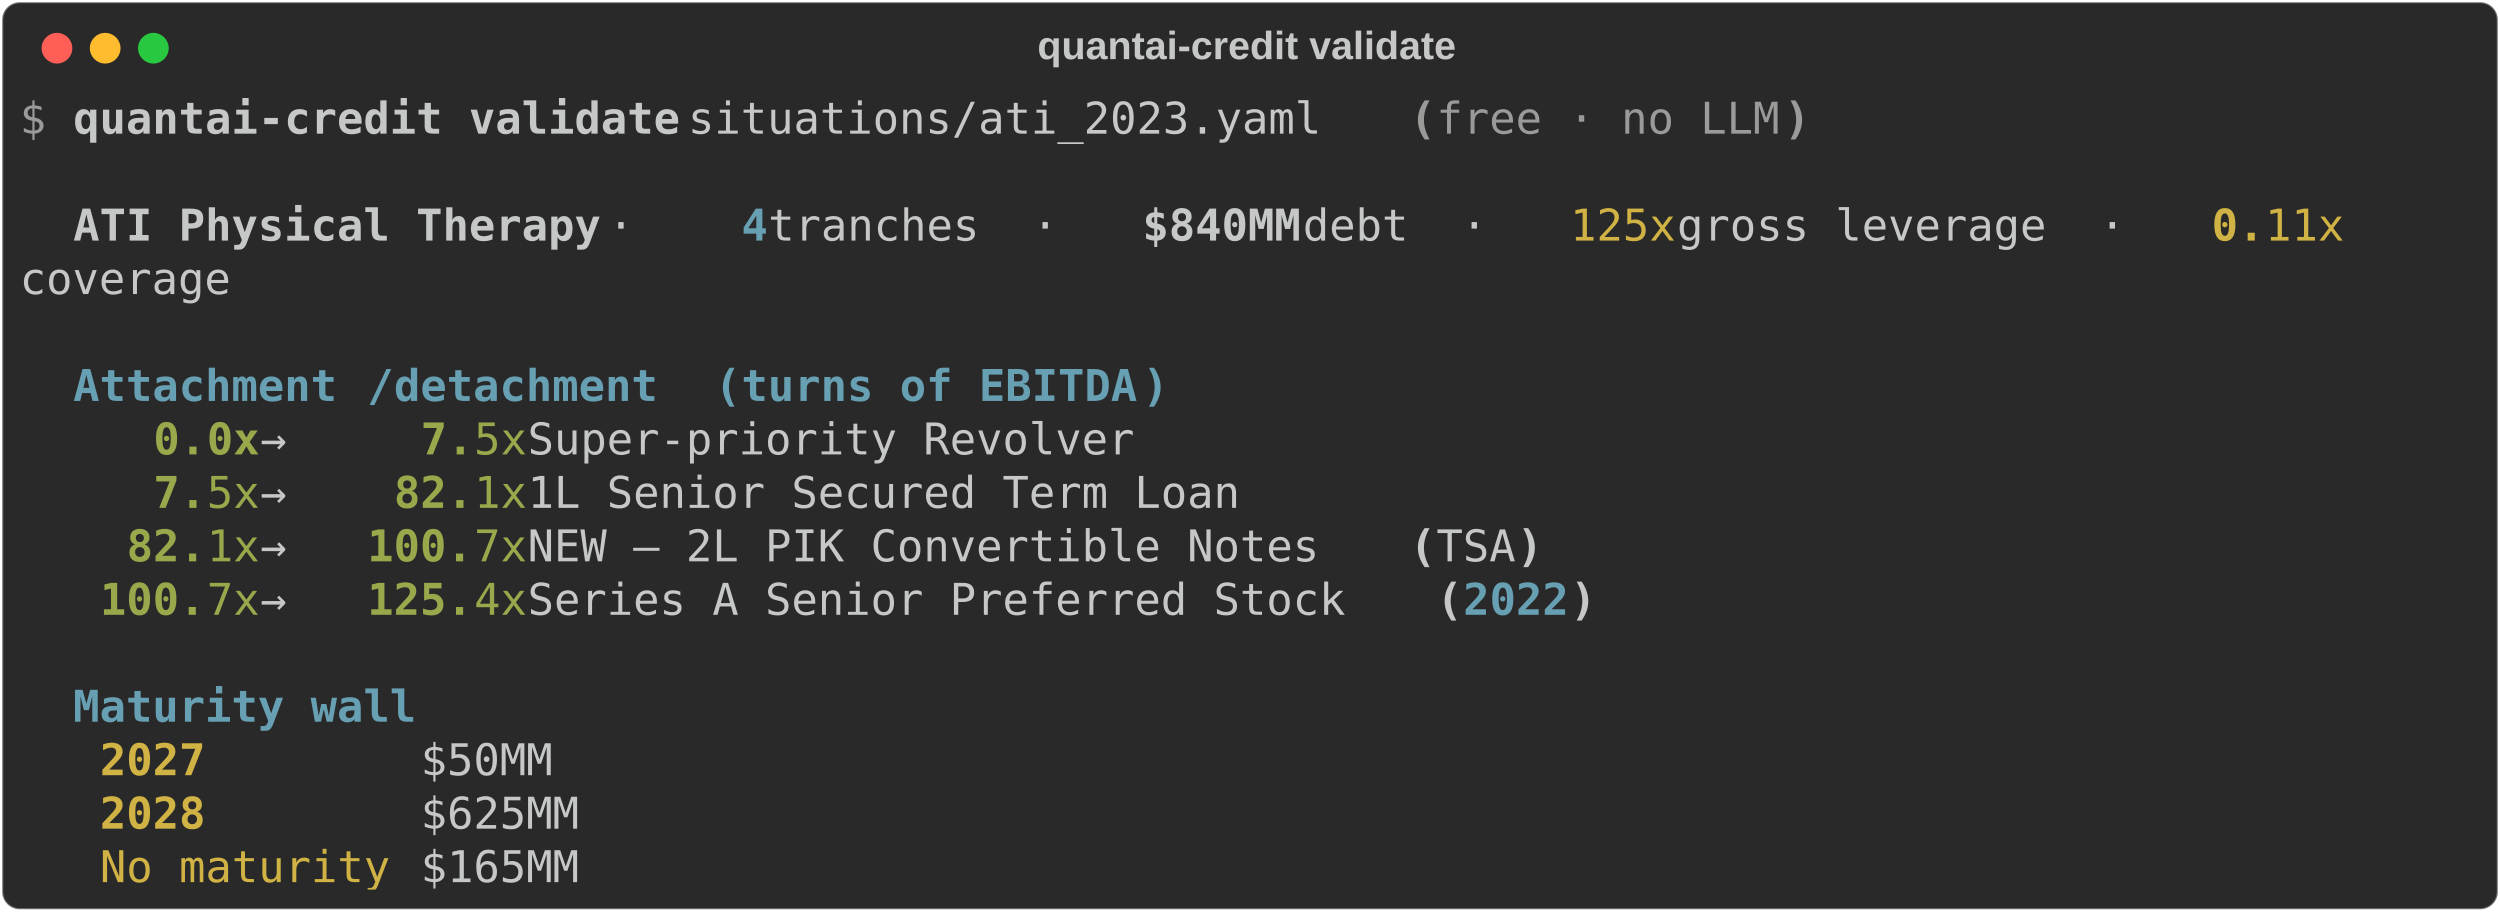
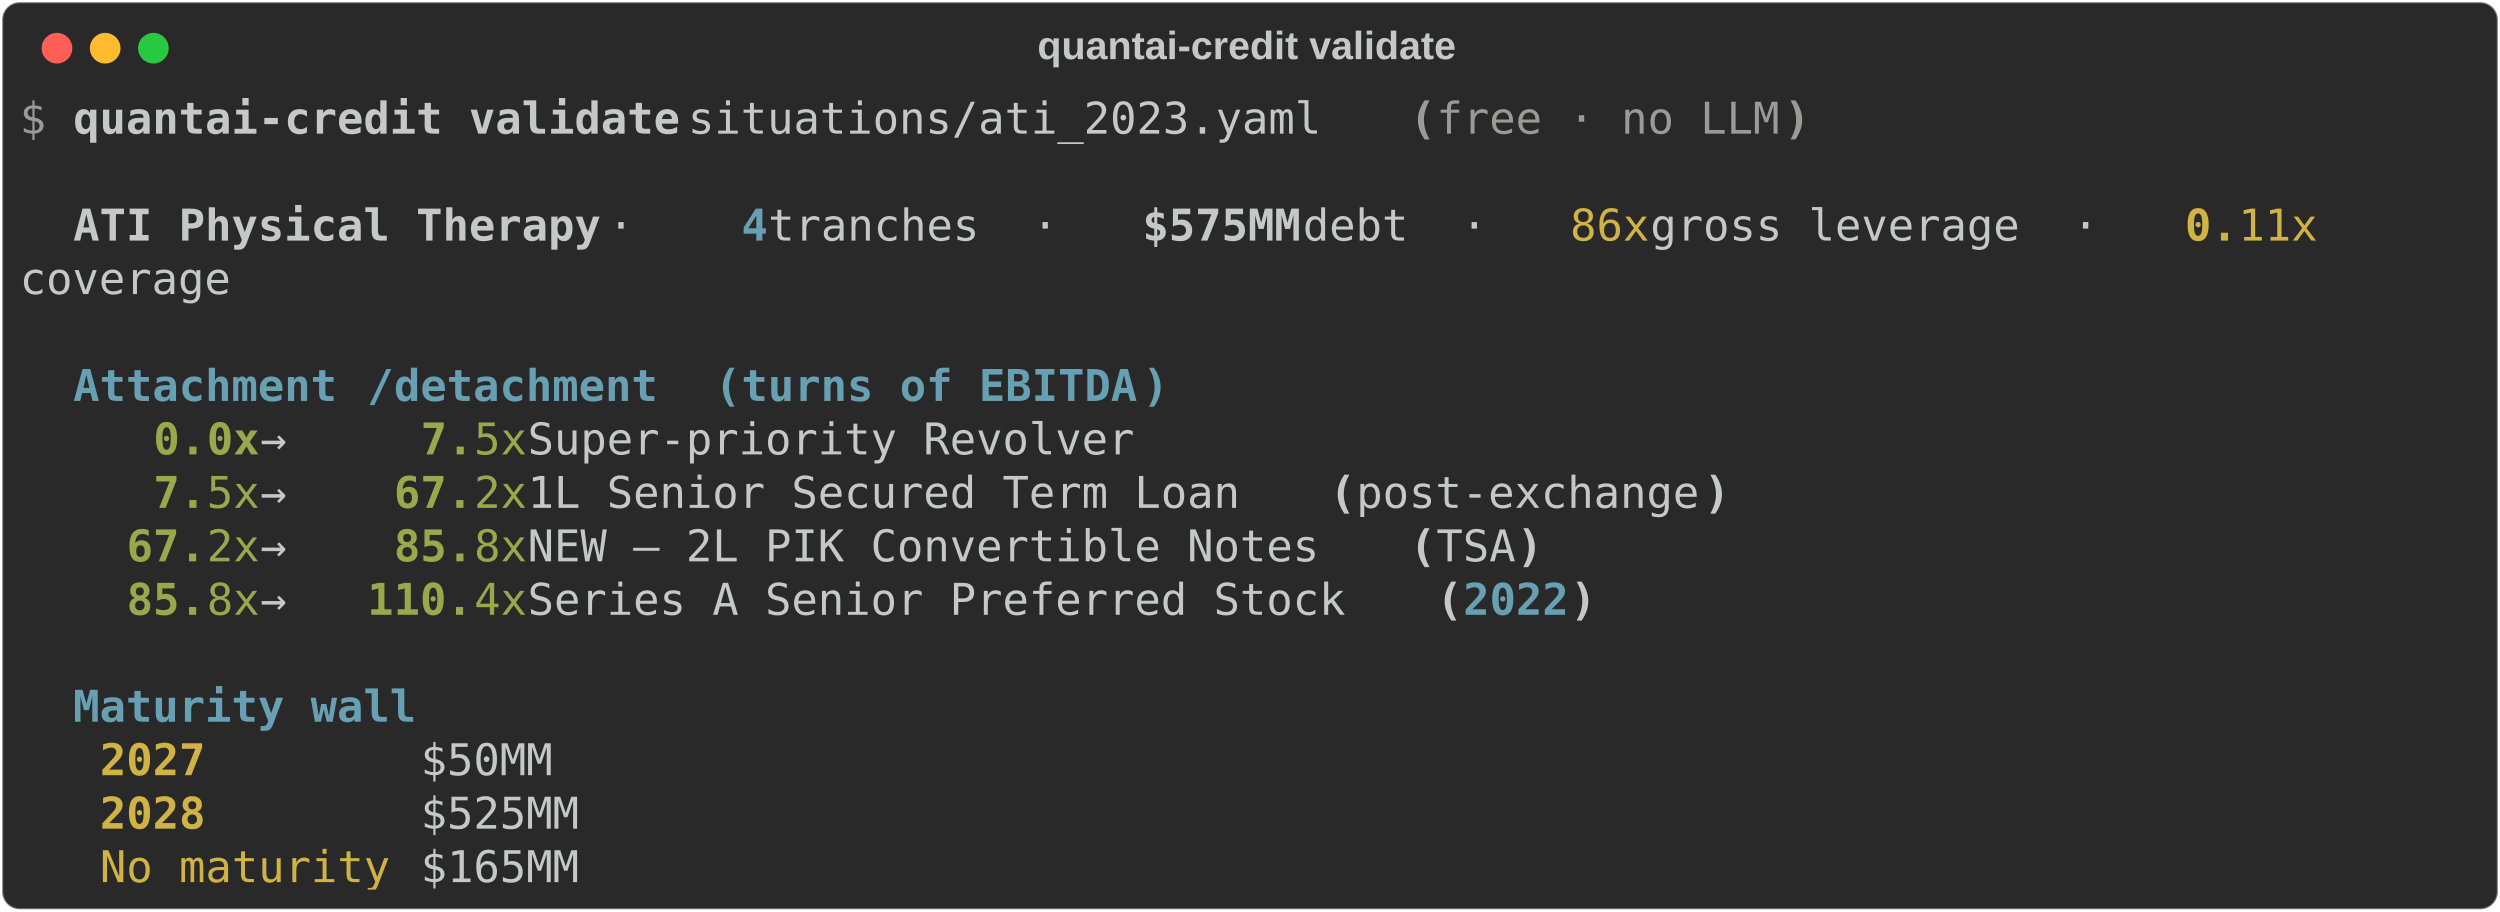
<svg xmlns="http://www.w3.org/2000/svg" class="rich-terminal" viewBox="0 0 1141 416.0">
  <style>

    @font-face {
        font-family: "Fira Code";
        src: local("FiraCode-Regular"),
                url("https://cdnjs.cloudflare.com/ajax/libs/firacode/6.2.0/woff2/FiraCode-Regular.woff2") format("woff2"),
                url("https://cdnjs.cloudflare.com/ajax/libs/firacode/6.2.0/woff/FiraCode-Regular.woff") format("woff");
        font-style: normal;
        font-weight: 400;
    }
    @font-face {
        font-family: "Fira Code";
        src: local("FiraCode-Bold"),
                url("https://cdnjs.cloudflare.com/ajax/libs/firacode/6.2.0/woff2/FiraCode-Bold.woff2") format("woff2"),
                url("https://cdnjs.cloudflare.com/ajax/libs/firacode/6.2.0/woff/FiraCode-Bold.woff") format("woff");
        font-style: bold;
        font-weight: 700;
    }

-     .terminal-2895410954-matrix {
+     .terminal-2368515262-matrix {
        font-family: Fira Code, monospace;
        font-size: 20px;
        line-height: 24.4px;
        font-variant-east-asian: full-width;
    }

-     .terminal-2895410954-title {
+     .terminal-2368515262-title {
        font-size: 18px;
        font-weight: bold;
        font-family: arial;
    }

-     .terminal-2895410954-r1 { fill: #9a9b99 }
- .terminal-2895410954-r2 { fill: #c5c8c6 }
- .terminal-2895410954-r3 { fill: #c5c8c6;font-weight: bold }
- .terminal-2895410954-r4 { fill: #9a9b99;font-weight: bold }
- .terminal-2895410954-r5 { fill: #68a0b3;font-weight: bold }
- .terminal-2895410954-r6 { fill: #d0b344 }
- .terminal-2895410954-r7 { fill: #d0b344;font-weight: bold }
- .terminal-2895410954-r8 { fill: #98a84b }
- .terminal-2895410954-r9 { fill: #98a84b;font-weight: bold }
+     .terminal-2368515262-r1 { fill: #9a9b99 }
+ .terminal-2368515262-r2 { fill: #c5c8c6 }
+ .terminal-2368515262-r3 { fill: #c5c8c6;font-weight: bold }
+ .terminal-2368515262-r4 { fill: #9a9b99;font-weight: bold }
+ .terminal-2368515262-r5 { fill: #68a0b3;font-weight: bold }
+ .terminal-2368515262-r6 { fill: #d0b344 }
+ .terminal-2368515262-r7 { fill: #d0b344;font-weight: bold }
+ .terminal-2368515262-r8 { fill: #98a84b }
+ .terminal-2368515262-r9 { fill: #98a84b;font-weight: bold }
    </style>
  <defs>
-     <clipPath id="terminal-2895410954-clip-terminal">
+     <clipPath id="terminal-2368515262-clip-terminal">
      <rect x="0" y="0" width="1121.4" height="365.0" />
    </clipPath>
-     <clipPath id="terminal-2895410954-line-0">
+     <clipPath id="terminal-2368515262-line-0">
      <rect x="0" y="1.5" width="1122.4" height="24.65" />
    </clipPath>
-     <clipPath id="terminal-2895410954-line-1">
+     <clipPath id="terminal-2368515262-line-1">
      <rect x="0" y="25.9" width="1122.4" height="24.65" />
    </clipPath>
-     <clipPath id="terminal-2895410954-line-2">
+     <clipPath id="terminal-2368515262-line-2">
      <rect x="0" y="50.3" width="1122.4" height="24.65" />
    </clipPath>
-     <clipPath id="terminal-2895410954-line-3">
+     <clipPath id="terminal-2368515262-line-3">
      <rect x="0" y="74.7" width="1122.4" height="24.65" />
    </clipPath>
-     <clipPath id="terminal-2895410954-line-4">
+     <clipPath id="terminal-2368515262-line-4">
      <rect x="0" y="99.1" width="1122.4" height="24.65" />
    </clipPath>
-     <clipPath id="terminal-2895410954-line-5">
+     <clipPath id="terminal-2368515262-line-5">
      <rect x="0" y="123.5" width="1122.4" height="24.65" />
    </clipPath>
-     <clipPath id="terminal-2895410954-line-6">
+     <clipPath id="terminal-2368515262-line-6">
      <rect x="0" y="147.9" width="1122.4" height="24.65" />
    </clipPath>
-     <clipPath id="terminal-2895410954-line-7">
+     <clipPath id="terminal-2368515262-line-7">
      <rect x="0" y="172.3" width="1122.4" height="24.65" />
    </clipPath>
-     <clipPath id="terminal-2895410954-line-8">
+     <clipPath id="terminal-2368515262-line-8">
      <rect x="0" y="196.7" width="1122.4" height="24.65" />
    </clipPath>
-     <clipPath id="terminal-2895410954-line-9">
+     <clipPath id="terminal-2368515262-line-9">
      <rect x="0" y="221.1" width="1122.4" height="24.65" />
    </clipPath>
-     <clipPath id="terminal-2895410954-line-10">
+     <clipPath id="terminal-2368515262-line-10">
      <rect x="0" y="245.5" width="1122.4" height="24.65" />
    </clipPath>
-     <clipPath id="terminal-2895410954-line-11">
+     <clipPath id="terminal-2368515262-line-11">
      <rect x="0" y="269.9" width="1122.4" height="24.65" />
    </clipPath>
-     <clipPath id="terminal-2895410954-line-12">
+     <clipPath id="terminal-2368515262-line-12">
      <rect x="0" y="294.3" width="1122.4" height="24.65" />
    </clipPath>
-     <clipPath id="terminal-2895410954-line-13">
+     <clipPath id="terminal-2368515262-line-13">
      <rect x="0" y="318.7" width="1122.4" height="24.65" />
    </clipPath>
  </defs>
  <rect fill="#292929" stroke="rgba(255,255,255,0.35)" stroke-width="1" x="1" y="1" width="1139" height="414" rx="8" />
-   <text class="terminal-2895410954-title" fill="#c5c8c6" text-anchor="middle" x="569" y="27">quantai-credit validate</text>
+   <text class="terminal-2368515262-title" fill="#c5c8c6" text-anchor="middle" x="569" y="27">quantai-credit validate</text>
  <g transform="translate(26,22)">
    <circle cx="0" cy="0" r="7" fill="#ff5f57" />
    <circle cx="22" cy="0" r="7" fill="#febc2e" />
    <circle cx="44" cy="0" r="7" fill="#28c840" />
  </g>
-   <g transform="translate(9, 41)" clip-path="url(#terminal-2895410954-clip-terminal)">
-     <g class="terminal-2895410954-matrix">
-       <text class="terminal-2895410954-r1" x="0" y="20" textLength="12.2" clip-path="url(#terminal-2895410954-line-0)">$</text>
-       <text class="terminal-2895410954-r3" x="24.4" y="20" textLength="280.6" clip-path="url(#terminal-2895410954-line-0)">quantai-credit validate</text>
-       <text class="terminal-2895410954-r2" x="305" y="20" textLength="329.4" clip-path="url(#terminal-2895410954-line-0)"> situations/ati_2023.yaml  </text>
-       <text class="terminal-2895410954-r4" x="634.4" y="20" textLength="12.2" clip-path="url(#terminal-2895410954-line-0)">(</text>
-       <text class="terminal-2895410954-r1" x="646.6" y="20" textLength="158.6" clip-path="url(#terminal-2895410954-line-0)">free · no LLM</text>
-       <text class="terminal-2895410954-r4" x="805.2" y="20" textLength="12.2" clip-path="url(#terminal-2895410954-line-0)">)</text>
-       <text class="terminal-2895410954-r2" x="1122.4" y="20" textLength="12.2" clip-path="url(#terminal-2895410954-line-0)">
+   <g transform="translate(9, 41)" clip-path="url(#terminal-2368515262-clip-terminal)">
+     <g class="terminal-2368515262-matrix">
+       <text class="terminal-2368515262-r1" x="0" y="20" textLength="12.2" clip-path="url(#terminal-2368515262-line-0)">$</text>
+       <text class="terminal-2368515262-r3" x="24.4" y="20" textLength="280.6" clip-path="url(#terminal-2368515262-line-0)">quantai-credit validate</text>
+       <text class="terminal-2368515262-r2" x="305" y="20" textLength="329.4" clip-path="url(#terminal-2368515262-line-0)"> situations/ati_2023.yaml  </text>
+       <text class="terminal-2368515262-r4" x="634.4" y="20" textLength="12.2" clip-path="url(#terminal-2368515262-line-0)">(</text>
+       <text class="terminal-2368515262-r1" x="646.6" y="20" textLength="158.6" clip-path="url(#terminal-2368515262-line-0)">free · no LLM</text>
+       <text class="terminal-2368515262-r4" x="805.2" y="20" textLength="12.2" clip-path="url(#terminal-2368515262-line-0)">)</text>
+       <text class="terminal-2368515262-r2" x="1122.4" y="20" textLength="12.2" clip-path="url(#terminal-2368515262-line-0)">
</text>
-       <text class="terminal-2895410954-r2" x="1122.4" y="44.4" textLength="12.2" clip-path="url(#terminal-2895410954-line-1)">
+       <text class="terminal-2368515262-r2" x="1122.4" y="44.4" textLength="12.2" clip-path="url(#terminal-2368515262-line-1)">
</text>
-       <text class="terminal-2895410954-r3" x="24.4" y="68.8" textLength="244" clip-path="url(#terminal-2895410954-line-2)">ATI Physical Therapy</text>
-       <text class="terminal-2895410954-r2" x="268.4" y="68.8" textLength="61" clip-path="url(#terminal-2895410954-line-2)">  ·  </text>
-       <text class="terminal-2895410954-r5" x="329.4" y="68.8" textLength="12.2" clip-path="url(#terminal-2895410954-line-2)">4</text>
-       <text class="terminal-2895410954-r2" x="341.6" y="68.8" textLength="170.8" clip-path="url(#terminal-2895410954-line-2)"> tranches  ·  </text>
-       <text class="terminal-2895410954-r3" x="512.4" y="68.8" textLength="73.2" clip-path="url(#terminal-2895410954-line-2)">$840MM</text>
-       <text class="terminal-2895410954-r2" x="585.6" y="68.8" textLength="122" clip-path="url(#terminal-2895410954-line-2)"> debt  ·  </text>
-       <text class="terminal-2895410954-r6" x="707.6" y="68.8" textLength="48.8" clip-path="url(#terminal-2895410954-line-2)">125x</text>
-       <text class="terminal-2895410954-r2" x="756.4" y="68.8" textLength="244" clip-path="url(#terminal-2895410954-line-2)"> gross leverage  ·  </text>
-       <text class="terminal-2895410954-r7" x="1000.4" y="68.8" textLength="24.4" clip-path="url(#terminal-2895410954-line-2)">0.</text>
-       <text class="terminal-2895410954-r6" x="1024.8" y="68.8" textLength="36.6" clip-path="url(#terminal-2895410954-line-2)">11x</text>
-       <text class="terminal-2895410954-r2" x="1122.4" y="68.8" textLength="12.2" clip-path="url(#terminal-2895410954-line-2)">
+       <text class="terminal-2368515262-r3" x="24.4" y="68.8" textLength="244" clip-path="url(#terminal-2368515262-line-2)">ATI Physical Therapy</text>
+       <text class="terminal-2368515262-r2" x="268.4" y="68.8" textLength="61" clip-path="url(#terminal-2368515262-line-2)">  ·  </text>
+       <text class="terminal-2368515262-r5" x="329.4" y="68.8" textLength="12.2" clip-path="url(#terminal-2368515262-line-2)">4</text>
+       <text class="terminal-2368515262-r2" x="341.6" y="68.8" textLength="170.8" clip-path="url(#terminal-2368515262-line-2)"> tranches  ·  </text>
+       <text class="terminal-2368515262-r3" x="512.4" y="68.8" textLength="73.2" clip-path="url(#terminal-2368515262-line-2)">$575MM</text>
+       <text class="terminal-2368515262-r2" x="585.6" y="68.8" textLength="122" clip-path="url(#terminal-2368515262-line-2)"> debt  ·  </text>
+       <text class="terminal-2368515262-r6" x="707.6" y="68.8" textLength="36.6" clip-path="url(#terminal-2368515262-line-2)">86x</text>
+       <text class="terminal-2368515262-r2" x="744.2" y="68.8" textLength="244" clip-path="url(#terminal-2368515262-line-2)"> gross leverage  ·  </text>
+       <text class="terminal-2368515262-r7" x="988.2" y="68.8" textLength="24.4" clip-path="url(#terminal-2368515262-line-2)">0.</text>
+       <text class="terminal-2368515262-r6" x="1012.6" y="68.8" textLength="36.6" clip-path="url(#terminal-2368515262-line-2)">11x</text>
+       <text class="terminal-2368515262-r2" x="1122.4" y="68.8" textLength="12.2" clip-path="url(#terminal-2368515262-line-2)">
</text>
-       <text class="terminal-2895410954-r2" x="0" y="93.2" textLength="97.6" clip-path="url(#terminal-2895410954-line-3)">coverage</text>
-       <text class="terminal-2895410954-r2" x="1122.4" y="93.2" textLength="12.2" clip-path="url(#terminal-2895410954-line-3)">
+       <text class="terminal-2368515262-r2" x="0" y="93.2" textLength="97.6" clip-path="url(#terminal-2368515262-line-3)">coverage</text>
+       <text class="terminal-2368515262-r2" x="1122.4" y="93.2" textLength="12.2" clip-path="url(#terminal-2368515262-line-3)">
</text>
-       <text class="terminal-2895410954-r2" x="1122.4" y="117.6" textLength="12.2" clip-path="url(#terminal-2895410954-line-4)">
+       <text class="terminal-2368515262-r2" x="1122.4" y="117.6" textLength="12.2" clip-path="url(#terminal-2368515262-line-4)">
</text>
-       <text class="terminal-2895410954-r5" x="24.4" y="142" textLength="134.2" clip-path="url(#terminal-2895410954-line-5)">Attachment </text>
-       <text class="terminal-2895410954-r5" x="158.6" y="142" textLength="12.2" clip-path="url(#terminal-2895410954-line-5)">/</text>
-       <text class="terminal-2895410954-r5" x="170.8" y="142" textLength="146.4" clip-path="url(#terminal-2895410954-line-5)"> detachment </text>
-       <text class="terminal-2895410954-r5" x="317.2" y="142" textLength="12.2" clip-path="url(#terminal-2895410954-line-5)">(</text>
-       <text class="terminal-2895410954-r5" x="329.4" y="142" textLength="183" clip-path="url(#terminal-2895410954-line-5)">turns of EBITDA</text>
-       <text class="terminal-2895410954-r5" x="512.4" y="142" textLength="12.2" clip-path="url(#terminal-2895410954-line-5)">)</text>
-       <text class="terminal-2895410954-r2" x="1122.4" y="142" textLength="12.2" clip-path="url(#terminal-2895410954-line-5)">
+       <text class="terminal-2368515262-r5" x="24.4" y="142" textLength="134.2" clip-path="url(#terminal-2368515262-line-5)">Attachment </text>
+       <text class="terminal-2368515262-r5" x="158.6" y="142" textLength="12.2" clip-path="url(#terminal-2368515262-line-5)">/</text>
+       <text class="terminal-2368515262-r5" x="170.8" y="142" textLength="146.4" clip-path="url(#terminal-2368515262-line-5)"> detachment </text>
+       <text class="terminal-2368515262-r5" x="317.2" y="142" textLength="12.2" clip-path="url(#terminal-2368515262-line-5)">(</text>
+       <text class="terminal-2368515262-r5" x="329.4" y="142" textLength="183" clip-path="url(#terminal-2368515262-line-5)">turns of EBITDA</text>
+       <text class="terminal-2368515262-r5" x="512.4" y="142" textLength="12.2" clip-path="url(#terminal-2368515262-line-5)">)</text>
+       <text class="terminal-2368515262-r2" x="1122.4" y="142" textLength="12.2" clip-path="url(#terminal-2368515262-line-5)">
</text>
-       <text class="terminal-2895410954-r9" x="61" y="166.4" textLength="24.4" clip-path="url(#terminal-2895410954-line-6)">0.</text>
-       <text class="terminal-2895410954-r9" x="85.4" y="166.4" textLength="24.4" clip-path="url(#terminal-2895410954-line-6)">0x</text>
-       <text class="terminal-2895410954-r2" x="109.8" y="166.4" textLength="36.6" clip-path="url(#terminal-2895410954-line-6)"> → </text>
-       <text class="terminal-2895410954-r9" x="183" y="166.4" textLength="24.4" clip-path="url(#terminal-2895410954-line-6)">7.</text>
-       <text class="terminal-2895410954-r8" x="207.4" y="166.4" textLength="24.4" clip-path="url(#terminal-2895410954-line-6)">5x</text>
-       <text class="terminal-2895410954-r2" x="231.8" y="166.4" textLength="305" clip-path="url(#terminal-2895410954-line-6)">  Super-priority Revolver</text>
-       <text class="terminal-2895410954-r2" x="1122.4" y="166.4" textLength="12.2" clip-path="url(#terminal-2895410954-line-6)">
+       <text class="terminal-2368515262-r9" x="61" y="166.4" textLength="24.4" clip-path="url(#terminal-2368515262-line-6)">0.</text>
+       <text class="terminal-2368515262-r9" x="85.4" y="166.4" textLength="24.4" clip-path="url(#terminal-2368515262-line-6)">0x</text>
+       <text class="terminal-2368515262-r2" x="109.8" y="166.4" textLength="36.6" clip-path="url(#terminal-2368515262-line-6)"> → </text>
+       <text class="terminal-2368515262-r9" x="183" y="166.4" textLength="24.4" clip-path="url(#terminal-2368515262-line-6)">7.</text>
+       <text class="terminal-2368515262-r8" x="207.4" y="166.4" textLength="24.4" clip-path="url(#terminal-2368515262-line-6)">5x</text>
+       <text class="terminal-2368515262-r2" x="231.8" y="166.4" textLength="305" clip-path="url(#terminal-2368515262-line-6)">  Super-priority Revolver</text>
+       <text class="terminal-2368515262-r2" x="1122.4" y="166.4" textLength="12.2" clip-path="url(#terminal-2368515262-line-6)">
</text>
-       <text class="terminal-2895410954-r9" x="61" y="190.8" textLength="24.4" clip-path="url(#terminal-2895410954-line-7)">7.</text>
-       <text class="terminal-2895410954-r8" x="85.4" y="190.8" textLength="24.4" clip-path="url(#terminal-2895410954-line-7)">5x</text>
-       <text class="terminal-2895410954-r2" x="109.8" y="190.8" textLength="36.6" clip-path="url(#terminal-2895410954-line-7)"> → </text>
-       <text class="terminal-2895410954-r9" x="170.8" y="190.8" textLength="36.6" clip-path="url(#terminal-2895410954-line-7)">82.</text>
-       <text class="terminal-2895410954-r8" x="207.4" y="190.8" textLength="24.4" clip-path="url(#terminal-2895410954-line-7)">1x</text>
-       <text class="terminal-2895410954-r2" x="231.8" y="190.8" textLength="353.8" clip-path="url(#terminal-2895410954-line-7)">  1L Senior Secured Term Loan</text>
-       <text class="terminal-2895410954-r2" x="1122.4" y="190.8" textLength="12.2" clip-path="url(#terminal-2895410954-line-7)">
+       <text class="terminal-2368515262-r9" x="61" y="190.8" textLength="24.4" clip-path="url(#terminal-2368515262-line-7)">7.</text>
+       <text class="terminal-2368515262-r8" x="85.4" y="190.8" textLength="24.4" clip-path="url(#terminal-2368515262-line-7)">5x</text>
+       <text class="terminal-2368515262-r2" x="109.8" y="190.8" textLength="36.6" clip-path="url(#terminal-2368515262-line-7)"> → </text>
+       <text class="terminal-2368515262-r9" x="170.8" y="190.8" textLength="36.6" clip-path="url(#terminal-2368515262-line-7)">67.</text>
+       <text class="terminal-2368515262-r8" x="207.4" y="190.8" textLength="24.4" clip-path="url(#terminal-2368515262-line-7)">2x</text>
+       <text class="terminal-2368515262-r2" x="231.8" y="190.8" textLength="366" clip-path="url(#terminal-2368515262-line-7)">  1L Senior Secured Term Loan </text>
+       <text class="terminal-2368515262-r3" x="597.8" y="190.8" textLength="12.2" clip-path="url(#terminal-2368515262-line-7)">(</text>
+       <text class="terminal-2368515262-r2" x="610" y="190.8" textLength="158.6" clip-path="url(#terminal-2368515262-line-7)">post-exchange</text>
+       <text class="terminal-2368515262-r3" x="768.6" y="190.8" textLength="12.2" clip-path="url(#terminal-2368515262-line-7)">)</text>
+       <text class="terminal-2368515262-r2" x="1122.4" y="190.8" textLength="12.2" clip-path="url(#terminal-2368515262-line-7)">
</text>
-       <text class="terminal-2895410954-r9" x="48.8" y="215.2" textLength="36.6" clip-path="url(#terminal-2895410954-line-8)">82.</text>
-       <text class="terminal-2895410954-r8" x="85.4" y="215.2" textLength="24.4" clip-path="url(#terminal-2895410954-line-8)">1x</text>
-       <text class="terminal-2895410954-r2" x="109.8" y="215.2" textLength="36.6" clip-path="url(#terminal-2895410954-line-8)"> → </text>
-       <text class="terminal-2895410954-r9" x="158.6" y="215.2" textLength="48.8" clip-path="url(#terminal-2895410954-line-8)">100.</text>
-       <text class="terminal-2895410954-r8" x="207.4" y="215.2" textLength="24.4" clip-path="url(#terminal-2895410954-line-8)">7x</text>
-       <text class="terminal-2895410954-r2" x="231.8" y="215.2" textLength="402.6" clip-path="url(#terminal-2895410954-line-8)">  NEW — 2L PIK Convertible Notes </text>
-       <text class="terminal-2895410954-r3" x="634.4" y="215.2" textLength="12.2" clip-path="url(#terminal-2895410954-line-8)">(</text>
-       <text class="terminal-2895410954-r2" x="646.6" y="215.2" textLength="36.6" clip-path="url(#terminal-2895410954-line-8)">TSA</text>
-       <text class="terminal-2895410954-r3" x="683.2" y="215.2" textLength="12.2" clip-path="url(#terminal-2895410954-line-8)">)</text>
-       <text class="terminal-2895410954-r2" x="1122.4" y="215.2" textLength="12.2" clip-path="url(#terminal-2895410954-line-8)">
+       <text class="terminal-2368515262-r9" x="48.8" y="215.2" textLength="36.6" clip-path="url(#terminal-2368515262-line-8)">67.</text>
+       <text class="terminal-2368515262-r8" x="85.4" y="215.2" textLength="24.4" clip-path="url(#terminal-2368515262-line-8)">2x</text>
+       <text class="terminal-2368515262-r2" x="109.8" y="215.2" textLength="36.6" clip-path="url(#terminal-2368515262-line-8)"> → </text>
+       <text class="terminal-2368515262-r9" x="170.8" y="215.2" textLength="36.6" clip-path="url(#terminal-2368515262-line-8)">85.</text>
+       <text class="terminal-2368515262-r8" x="207.4" y="215.2" textLength="24.4" clip-path="url(#terminal-2368515262-line-8)">8x</text>
+       <text class="terminal-2368515262-r2" x="231.8" y="215.2" textLength="402.6" clip-path="url(#terminal-2368515262-line-8)">  NEW — 2L PIK Convertible Notes </text>
+       <text class="terminal-2368515262-r3" x="634.4" y="215.2" textLength="12.2" clip-path="url(#terminal-2368515262-line-8)">(</text>
+       <text class="terminal-2368515262-r2" x="646.6" y="215.2" textLength="36.6" clip-path="url(#terminal-2368515262-line-8)">TSA</text>
+       <text class="terminal-2368515262-r3" x="683.2" y="215.2" textLength="12.2" clip-path="url(#terminal-2368515262-line-8)">)</text>
+       <text class="terminal-2368515262-r2" x="1122.4" y="215.2" textLength="12.2" clip-path="url(#terminal-2368515262-line-8)">
</text>
-       <text class="terminal-2895410954-r9" x="36.6" y="239.6" textLength="48.8" clip-path="url(#terminal-2895410954-line-9)">100.</text>
-       <text class="terminal-2895410954-r8" x="85.4" y="239.6" textLength="24.4" clip-path="url(#terminal-2895410954-line-9)">7x</text>
-       <text class="terminal-2895410954-r2" x="109.8" y="239.6" textLength="36.6" clip-path="url(#terminal-2895410954-line-9)"> → </text>
-       <text class="terminal-2895410954-r9" x="158.6" y="239.6" textLength="48.8" clip-path="url(#terminal-2895410954-line-9)">125.</text>
-       <text class="terminal-2895410954-r8" x="207.4" y="239.6" textLength="24.4" clip-path="url(#terminal-2895410954-line-9)">4x</text>
-       <text class="terminal-2895410954-r2" x="231.8" y="239.6" textLength="414.8" clip-path="url(#terminal-2895410954-line-9)">  Series A Senior Preferred Stock </text>
-       <text class="terminal-2895410954-r3" x="646.6" y="239.6" textLength="12.2" clip-path="url(#terminal-2895410954-line-9)">(</text>
-       <text class="terminal-2895410954-r5" x="658.8" y="239.6" textLength="48.8" clip-path="url(#terminal-2895410954-line-9)">2022</text>
-       <text class="terminal-2895410954-r3" x="707.6" y="239.6" textLength="12.2" clip-path="url(#terminal-2895410954-line-9)">)</text>
-       <text class="terminal-2895410954-r2" x="1122.4" y="239.6" textLength="12.2" clip-path="url(#terminal-2895410954-line-9)">
+       <text class="terminal-2368515262-r9" x="48.8" y="239.6" textLength="36.6" clip-path="url(#terminal-2368515262-line-9)">85.</text>
+       <text class="terminal-2368515262-r8" x="85.4" y="239.6" textLength="24.4" clip-path="url(#terminal-2368515262-line-9)">8x</text>
+       <text class="terminal-2368515262-r2" x="109.8" y="239.6" textLength="36.6" clip-path="url(#terminal-2368515262-line-9)"> → </text>
+       <text class="terminal-2368515262-r9" x="158.6" y="239.6" textLength="48.8" clip-path="url(#terminal-2368515262-line-9)">110.</text>
+       <text class="terminal-2368515262-r8" x="207.4" y="239.6" textLength="24.4" clip-path="url(#terminal-2368515262-line-9)">4x</text>
+       <text class="terminal-2368515262-r2" x="231.8" y="239.6" textLength="414.8" clip-path="url(#terminal-2368515262-line-9)">  Series A Senior Preferred Stock </text>
+       <text class="terminal-2368515262-r3" x="646.6" y="239.6" textLength="12.2" clip-path="url(#terminal-2368515262-line-9)">(</text>
+       <text class="terminal-2368515262-r5" x="658.8" y="239.6" textLength="48.8" clip-path="url(#terminal-2368515262-line-9)">2022</text>
+       <text class="terminal-2368515262-r3" x="707.6" y="239.6" textLength="12.2" clip-path="url(#terminal-2368515262-line-9)">)</text>
+       <text class="terminal-2368515262-r2" x="1122.4" y="239.6" textLength="12.2" clip-path="url(#terminal-2368515262-line-9)">
</text>
-       <text class="terminal-2895410954-r2" x="1122.4" y="264" textLength="12.2" clip-path="url(#terminal-2895410954-line-10)">
+       <text class="terminal-2368515262-r2" x="1122.4" y="264" textLength="12.2" clip-path="url(#terminal-2368515262-line-10)">
</text>
-       <text class="terminal-2895410954-r5" x="24.4" y="288.4" textLength="158.6" clip-path="url(#terminal-2895410954-line-11)">Maturity wall</text>
-       <text class="terminal-2895410954-r2" x="1122.4" y="288.4" textLength="12.2" clip-path="url(#terminal-2895410954-line-11)">
+       <text class="terminal-2368515262-r5" x="24.4" y="288.4" textLength="158.6" clip-path="url(#terminal-2368515262-line-11)">Maturity wall</text>
+       <text class="terminal-2368515262-r2" x="1122.4" y="288.4" textLength="12.2" clip-path="url(#terminal-2368515262-line-11)">
</text>
-       <text class="terminal-2895410954-r7" x="36.6" y="312.8" textLength="48.8" clip-path="url(#terminal-2895410954-line-12)">2027</text>
-       <text class="terminal-2895410954-r2" x="183" y="312.8" textLength="73.2" clip-path="url(#terminal-2895410954-line-12)"> $50MM</text>
-       <text class="terminal-2895410954-r2" x="1122.4" y="312.8" textLength="12.2" clip-path="url(#terminal-2895410954-line-12)">
+       <text class="terminal-2368515262-r7" x="36.6" y="312.8" textLength="48.8" clip-path="url(#terminal-2368515262-line-12)">2027</text>
+       <text class="terminal-2368515262-r2" x="183" y="312.8" textLength="73.2" clip-path="url(#terminal-2368515262-line-12)"> $50MM</text>
+       <text class="terminal-2368515262-r2" x="1122.4" y="312.8" textLength="12.2" clip-path="url(#terminal-2368515262-line-12)">
</text>
-       <text class="terminal-2895410954-r7" x="36.6" y="337.2" textLength="48.8" clip-path="url(#terminal-2895410954-line-13)">2028</text>
-       <text class="terminal-2895410954-r2" x="183" y="337.2" textLength="85.4" clip-path="url(#terminal-2895410954-line-13)"> $625MM</text>
-       <text class="terminal-2895410954-r2" x="1122.4" y="337.2" textLength="12.2" clip-path="url(#terminal-2895410954-line-13)">
+       <text class="terminal-2368515262-r7" x="36.6" y="337.2" textLength="48.8" clip-path="url(#terminal-2368515262-line-13)">2028</text>
+       <text class="terminal-2368515262-r2" x="183" y="337.2" textLength="85.4" clip-path="url(#terminal-2368515262-line-13)"> $525MM</text>
+       <text class="terminal-2368515262-r2" x="1122.4" y="337.2" textLength="12.2" clip-path="url(#terminal-2368515262-line-13)">
</text>
-       <text class="terminal-2895410954-r6" x="36.6" y="361.6" textLength="146.4" clip-path="url(#terminal-2895410954-line-14)">No maturity </text>
-       <text class="terminal-2895410954-r2" x="183" y="361.6" textLength="85.4" clip-path="url(#terminal-2895410954-line-14)"> $165MM</text>
-       <text class="terminal-2895410954-r2" x="1122.4" y="361.6" textLength="12.2" clip-path="url(#terminal-2895410954-line-14)">
+       <text class="terminal-2368515262-r6" x="36.6" y="361.6" textLength="146.4" clip-path="url(#terminal-2368515262-line-14)">No maturity </text>
+       <text class="terminal-2368515262-r2" x="183" y="361.6" textLength="85.4" clip-path="url(#terminal-2368515262-line-14)"> $165MM</text>
+       <text class="terminal-2368515262-r2" x="1122.4" y="361.6" textLength="12.2" clip-path="url(#terminal-2368515262-line-14)">
</text>
    </g>
  </g>
</svg>
